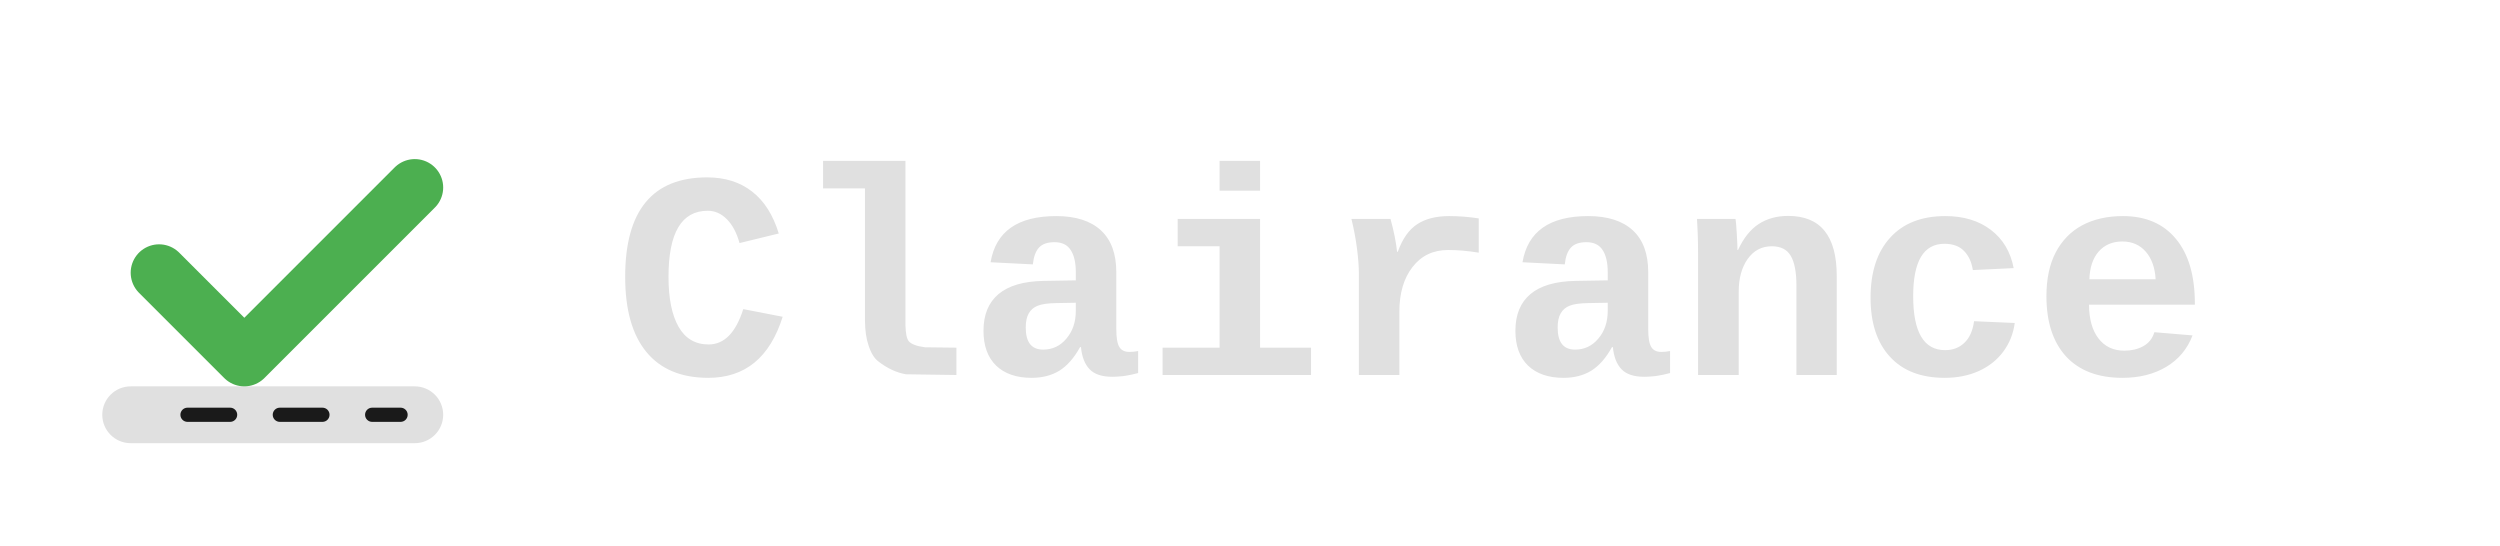
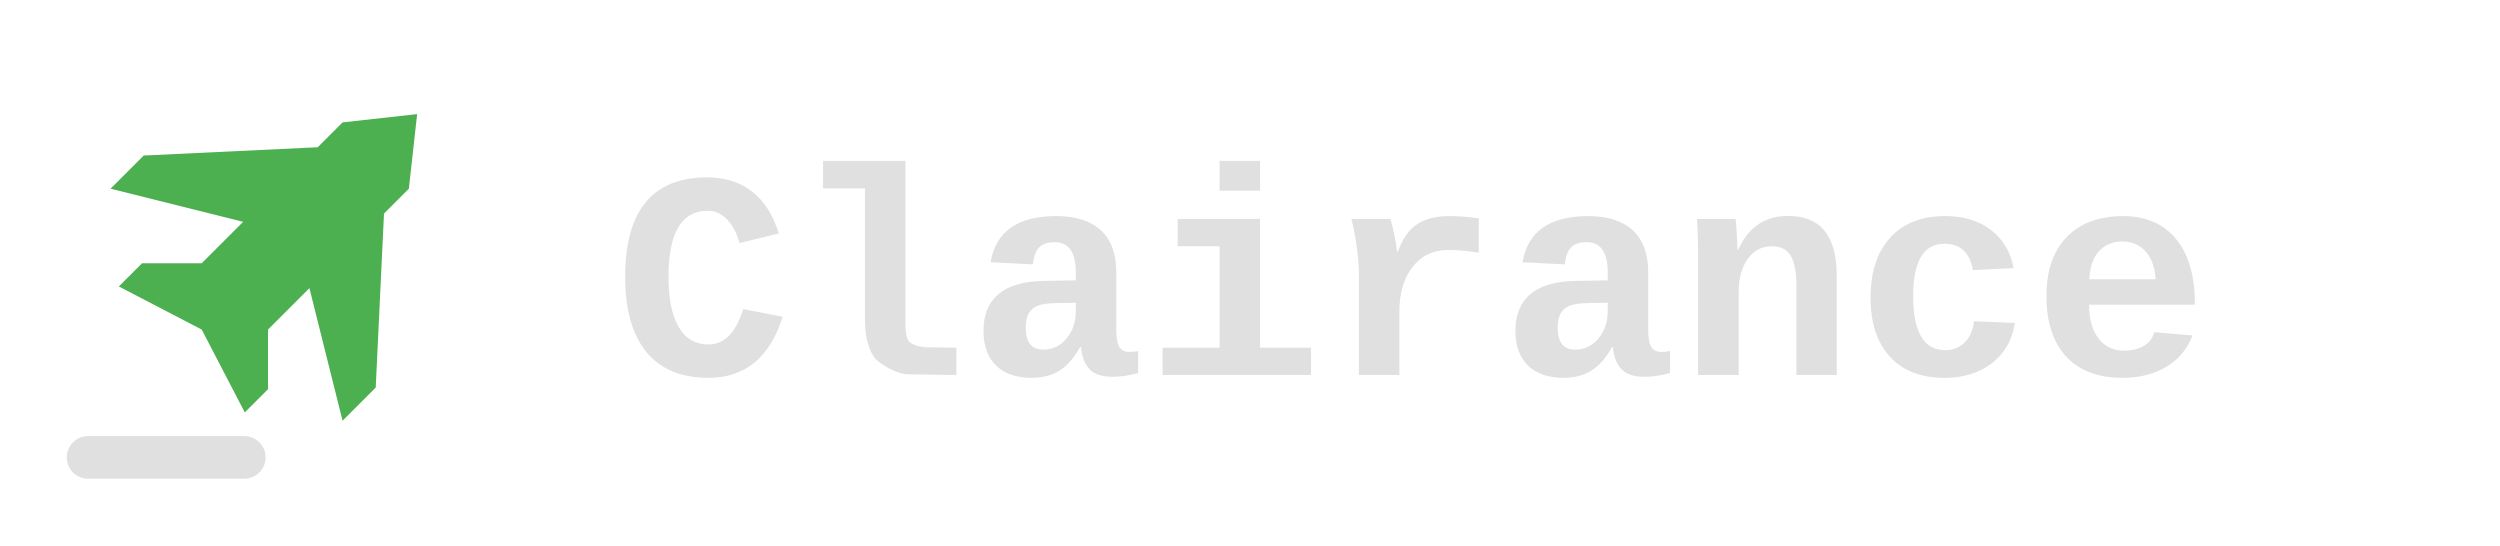
<svg xmlns="http://www.w3.org/2000/svg" viewBox="0 0 220 48" width="220" height="48" role="img" aria-label="Clairance">
  <g transform="translate(4 4) scale(0.625)">
-     <rect x="8" y="48" width="48" height="8" rx="4" fill="#e0e0e0" />
-     <g fill="#1a1a1a">
-       <rect x="19" y="51" width="8" height="2" rx="1" />
-       <rect x="32" y="51" width="8" height="2" rx="1" />
-       <rect x="45" y="51" width="6" height="2" rx="1" />
-     </g>
-     <path d="M16 32 28 44 52 20" fill="none" stroke="#4caf50" stroke-width="8" stroke-linecap="round" stroke-linejoin="round" />
+     <rect x="3" y="55" width="28" height="6" rx="3" fill="#e0e0e0" />
+     <path d="M8 1 L10 3.5 L10 5 L15 10.5 L15 12.5 L10 9.5 L10 12 L11.8 13.8 L11.8 15.2 L8 14 L4.2 15.2 L4.2 13.8 L6 12 L6 9.5 L1 12.5 L1 10.5 L6 5 L6 3.5 Z" fill="#4caf50" transform="translate(36 26) rotate(45) scale(3.3) translate(-8 -8)" />
  </g>
  <text x="54" y="33" font-family="ui-monospace, SFMono-Regular, Menlo, Consolas, 'Liberation Mono', monospace" font-size="26" font-weight="600" fill="#e0e0e0">Clairance</text>
</svg>
